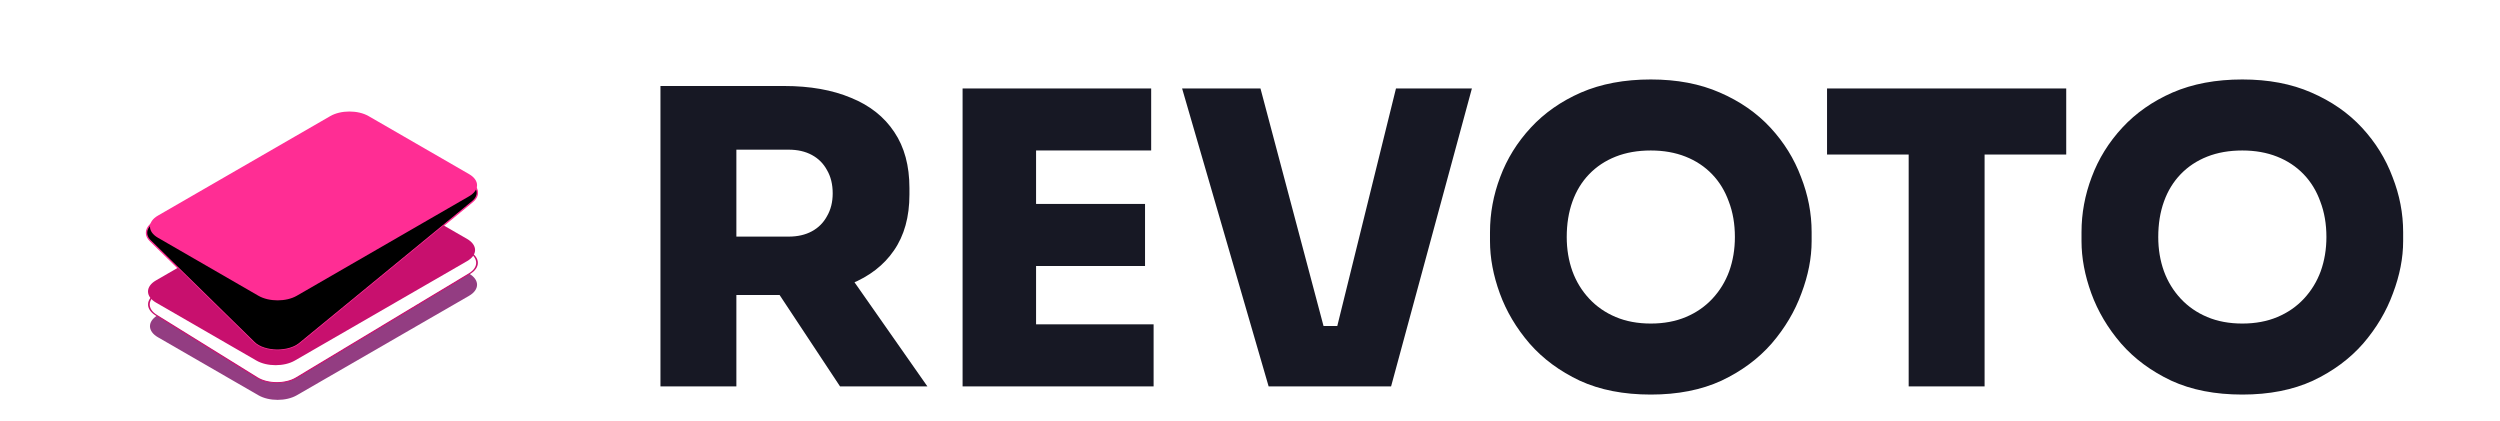
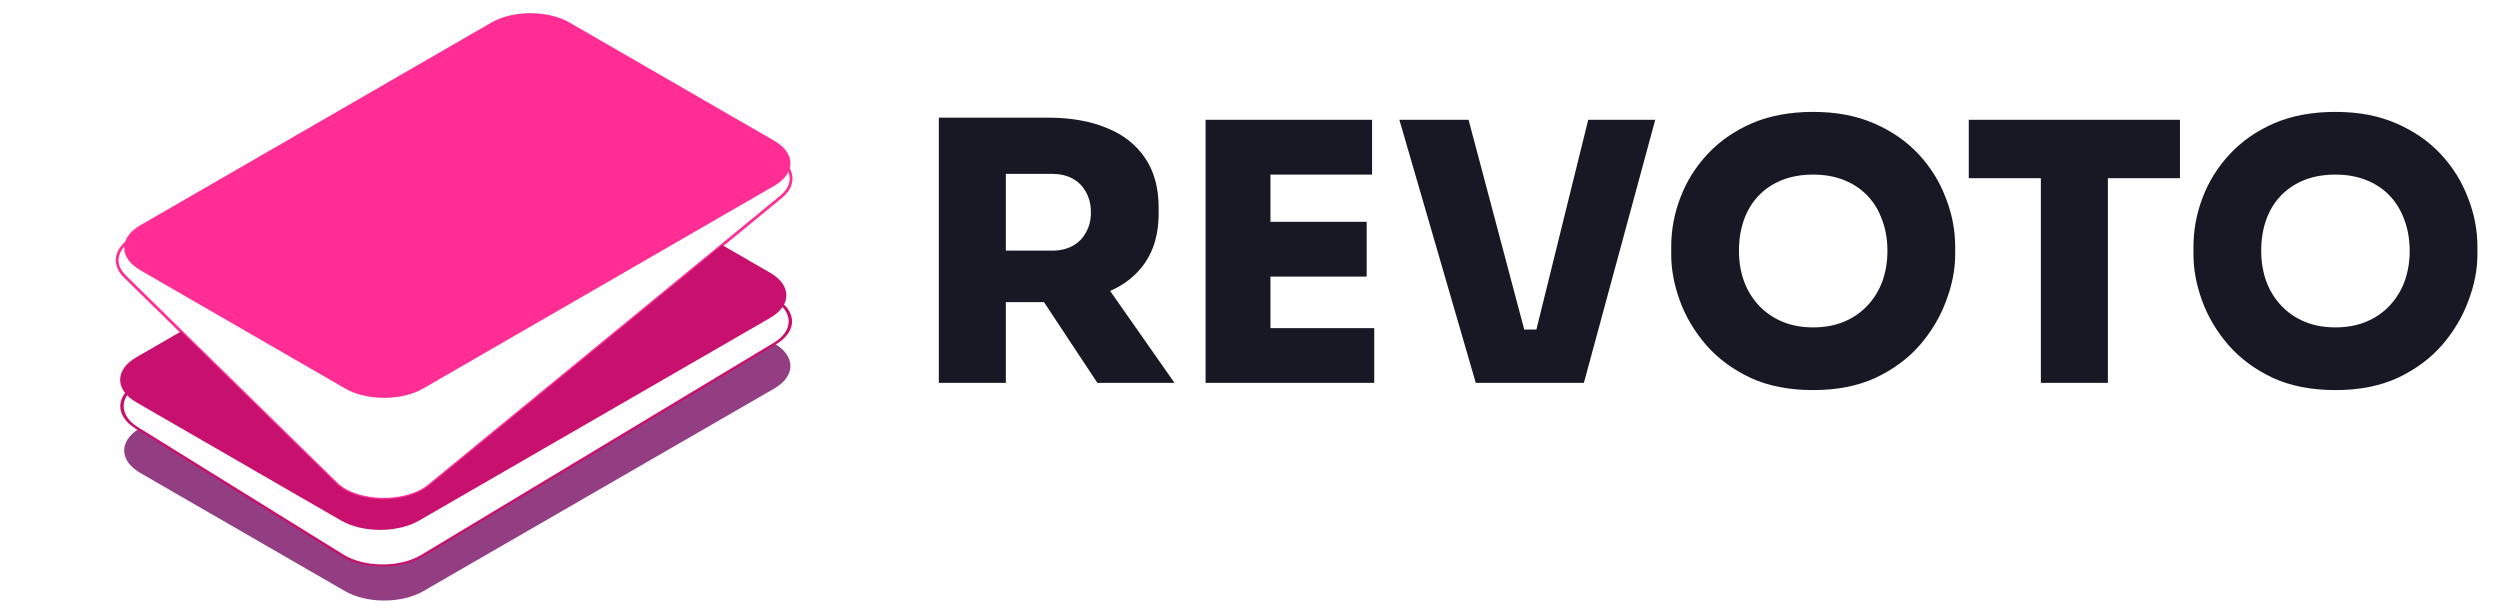
- <svg xmlns="http://www.w3.org/2000/svg" viewBox="0 0 238 40">
-   <svg x="0" y="0" width="58" height="40" viewBox="58 8 110 76">
-     <rect width="0" height="0" fill="none" />
-     <path d="M45.368 111V87.448H51.32V111H45.368ZM59.448 111L52.888 101.08H59.352L66.296 111H59.448ZM49.816 103.832V99.256H55.416C56.12 99.256 56.728 99.117 57.24 98.84C57.752 98.563 58.147 98.168 58.424 97.656C58.723 97.144 58.872 96.547 58.872 95.864C58.872 95.16 58.723 94.552 58.424 94.04C58.147 93.528 57.752 93.133 57.24 92.856C56.728 92.579 56.12 92.44 55.416 92.44H49.816V87.448H55.064C57.091 87.448 58.84 87.757 60.312 88.376C61.784 88.973 62.915 89.869 63.704 91.064C64.493 92.237 64.888 93.699 64.888 95.448V95.96C64.888 97.709 64.483 99.171 63.672 100.344C62.883 101.496 61.752 102.371 60.28 102.968C58.829 103.544 57.091 103.832 55.064 103.832H49.816ZM69.055 111V87.64H74.816V111H69.055ZM74.175 111V106.136H84.031V111H74.175ZM74.175 101.56V96.696H83.359V101.56H74.175ZM74.175 92.504V87.64H83.84V92.504H74.175ZM93.049 111L86.265 87.64H92.409L97.497 106.808L96.377 106.264H99.449L98.297 106.808L103.033 87.64H108.985L102.649 111H93.049ZM123.012 111.64C120.878 111.64 119.022 111.277 117.444 110.552C115.865 109.805 114.553 108.835 113.508 107.64C112.462 106.424 111.684 105.112 111.172 103.704C110.66 102.296 110.404 100.931 110.404 99.608V98.904C110.404 97.432 110.67 95.992 111.204 94.584C111.737 93.155 112.537 91.864 113.604 90.712C114.67 89.56 115.982 88.643 117.54 87.96C119.118 87.277 120.942 86.936 123.012 86.936C125.06 86.936 126.862 87.277 128.42 87.96C129.998 88.643 131.321 89.56 132.388 90.712C133.454 91.864 134.254 93.155 134.788 94.584C135.342 95.992 135.62 97.432 135.62 98.904V99.608C135.62 100.931 135.353 102.296 134.82 103.704C134.308 105.112 133.529 106.424 132.484 107.64C131.438 108.835 130.126 109.805 128.548 110.552C126.969 111.277 125.124 111.64 123.012 111.64ZM123.012 106.072C124.036 106.072 124.953 105.901 125.764 105.56C126.574 105.219 127.268 104.739 127.844 104.12C128.42 103.501 128.857 102.787 129.156 101.976C129.454 101.144 129.604 100.248 129.604 99.288C129.604 98.264 129.444 97.336 129.124 96.504C128.825 95.672 128.388 94.957 127.812 94.36C127.236 93.763 126.542 93.304 125.732 92.984C124.921 92.664 124.014 92.504 123.012 92.504C121.988 92.504 121.07 92.664 120.26 92.984C119.449 93.304 118.756 93.763 118.18 94.36C117.604 94.957 117.166 95.672 116.868 96.504C116.569 97.336 116.42 98.264 116.42 99.288C116.42 100.248 116.569 101.144 116.868 101.976C117.166 102.787 117.604 103.501 118.18 104.12C118.756 104.739 119.449 105.219 120.26 105.56C121.07 105.901 121.988 106.072 123.012 106.072ZM143.228 111V92.184H149.18V111H143.228ZM136.828 92.824V87.64H155.58V92.824H136.828ZM169.387 111.64C167.253 111.64 165.397 111.277 163.819 110.552C162.24 109.805 160.928 108.835 159.883 107.64C158.837 106.424 158.059 105.112 157.547 103.704C157.035 102.296 156.779 100.931 156.779 99.608V98.904C156.779 97.432 157.045 95.992 157.579 94.584C158.112 93.155 158.912 91.864 159.979 90.712C161.045 89.56 162.357 88.643 163.915 87.96C165.493 87.277 167.317 86.936 169.387 86.936C171.435 86.936 173.237 87.277 174.795 87.96C176.373 88.643 177.696 89.56 178.763 90.712C179.829 91.864 180.629 93.155 181.163 94.584C181.717 95.992 181.995 97.432 181.995 98.904V99.608C181.995 100.931 181.728 102.296 181.195 103.704C180.683 105.112 179.904 106.424 178.859 107.64C177.813 108.835 176.501 109.805 174.923 110.552C173.344 111.277 171.499 111.64 169.387 111.64ZM169.387 106.072C170.411 106.072 171.328 105.901 172.139 105.56C172.949 105.219 173.643 104.739 174.219 104.12C174.795 103.501 175.232 102.787 175.531 101.976C175.829 101.144 175.979 100.248 175.979 99.288C175.979 98.264 175.819 97.336 175.499 96.504C175.2 95.672 174.763 94.957 174.187 94.36C173.611 93.763 172.917 93.304 172.107 92.984C171.296 92.664 170.389 92.504 169.387 92.504C168.363 92.504 167.445 92.664 166.635 92.984C165.824 93.304 165.131 93.763 164.555 94.36C163.979 94.957 163.541 95.672 163.243 96.504C162.944 97.336 162.795 98.264 162.795 99.288C162.795 100.248 162.944 101.144 163.243 101.976C163.541 102.787 163.979 103.501 164.555 104.12C165.131 104.739 165.824 105.219 166.635 105.56C167.445 105.901 168.363 106.072 169.387 106.072Z" fill="#171824" />
-     <path d="M142.787 57.518C144.668 58.624 144.658 60.401 142.755 61.5L111.579 79.5C109.665 80.604 106.563 80.604 104.65 79.5L86.463 69C84.605 67.927 84.551 66.206 86.303 65.096L104.391 76.31C106.309 77.499 109.563 77.513 111.511 76.341L142.787 57.518Z" fill="#933D82" />
-     <path d="M85.082 51.542C83.757 50.244 84.428 48.574 86.607 47.745L118.532 35.596C119.954 35.055 121.762 34.979 123.305 35.396L141.425 40.294C144.185 41.04 145.108 43.045 143.354 44.483L112.089 70.138C110.041 71.819 105.669 71.717 103.862 69.946L85.082 51.542Z" stroke="#FF2D94" stroke-width="0.25" />
-     <path d="M142.858 53.478C144.802 54.601 144.835 56.415 142.931 57.56L111.622 76.401C109.613 77.61 106.257 77.596 104.279 76.37L86.033 65.058C84.18 63.908 84.234 62.118 86.157 61.008L91.558 57.889L91.719 58.046L86.374 61.133C84.567 62.176 84.516 63.858 86.258 64.938L104.503 76.25C106.36 77.402 109.514 77.415 111.401 76.279L142.711 57.438C144.498 56.361 144.468 54.658 142.642 53.603L136.536 50.077L136.715 49.931L142.858 53.478Z" fill="#C8106E" />
-     <path d="M142.397 51.225C144.31 52.329 144.31 54.12 142.397 55.225L111.22 73.225C109.307 74.329 106.205 74.329 104.292 73.225L86.105 62.725C84.192 61.62 84.192 59.829 86.105 58.725L90.073 56.433L103.862 69.946C105.669 71.716 110.041 71.819 112.09 70.138L138.136 48.765L142.397 51.225Z" fill="#C8106E" />
-     <rect width="44" height="29" rx="4" transform="matrix(0.866025 -0.5 0.866025 0.5 83 49)" fill="#FF2D94" />
-   </svg>
-   <svg x="52" y="4" width="186" height="34" viewBox="40 84 146 28">
-     <rect width="0" height="0" fill="none" />
-     <path d="M45.368 111V87.448H51.32V111H45.368ZM59.448 111L52.888 101.08H59.352L66.296 111H59.448ZM49.816 103.832V99.256H55.416C56.12 99.256 56.728 99.117 57.24 98.84C57.752 98.563 58.147 98.168 58.424 97.656C58.723 97.144 58.872 96.547 58.872 95.864C58.872 95.16 58.723 94.552 58.424 94.04C58.147 93.528 57.752 93.133 57.24 92.856C56.728 92.579 56.12 92.44 55.416 92.44H49.816V87.448H55.064C57.091 87.448 58.84 87.757 60.312 88.376C61.784 88.973 62.915 89.869 63.704 91.064C64.493 92.237 64.888 93.699 64.888 95.448V95.96C64.888 97.709 64.483 99.171 63.672 100.344C62.883 101.496 61.752 102.371 60.28 102.968C58.829 103.544 57.091 103.832 55.064 103.832H49.816ZM69.055 111V87.64H74.816V111H69.055ZM74.175 111V106.136H84.031V111H74.175ZM74.175 101.56V96.696H83.359V101.56H74.175ZM74.175 92.504V87.64H83.84V92.504H74.175ZM93.049 111L86.265 87.64H92.409L97.497 106.808L96.377 106.264H99.449L98.297 106.808L103.033 87.64H108.985L102.649 111H93.049ZM123.012 111.64C120.878 111.64 119.022 111.277 117.444 110.552C115.865 109.805 114.553 108.835 113.508 107.64C112.462 106.424 111.684 105.112 111.172 103.704C110.66 102.296 110.404 100.931 110.404 99.608V98.904C110.404 97.432 110.67 95.992 111.204 94.584C111.737 93.155 112.537 91.864 113.604 90.712C114.67 89.56 115.982 88.643 117.54 87.96C119.118 87.277 120.942 86.936 123.012 86.936C125.06 86.936 126.862 87.277 128.42 87.96C129.998 88.643 131.321 89.56 132.388 90.712C133.454 91.864 134.254 93.155 134.788 94.584C135.342 95.992 135.62 97.432 135.62 98.904V99.608C135.62 100.931 135.353 102.296 134.82 103.704C134.308 105.112 133.529 106.424 132.484 107.64C131.438 108.835 130.126 109.805 128.548 110.552C126.969 111.277 125.124 111.64 123.012 111.64ZM123.012 106.072C124.036 106.072 124.953 105.901 125.764 105.56C126.574 105.219 127.268 104.739 127.844 104.12C128.42 103.501 128.857 102.787 129.156 101.976C129.454 101.144 129.604 100.248 129.604 99.288C129.604 98.264 129.444 97.336 129.124 96.504C128.825 95.672 128.388 94.957 127.812 94.36C127.236 93.763 126.542 93.304 125.732 92.984C124.921 92.664 124.014 92.504 123.012 92.504C121.988 92.504 121.07 92.664 120.26 92.984C119.449 93.304 118.756 93.763 118.18 94.36C117.604 94.957 117.166 95.672 116.868 96.504C116.569 97.336 116.42 98.264 116.42 99.288C116.42 100.248 116.569 101.144 116.868 101.976C117.166 102.787 117.604 103.501 118.18 104.12C118.756 104.739 119.449 105.219 120.26 105.56C121.07 105.901 121.988 106.072 123.012 106.072ZM143.228 111V92.184H149.18V111H143.228ZM136.828 92.824V87.64H155.58V92.824H136.828ZM169.387 111.64C167.253 111.64 165.397 111.277 163.819 110.552C162.24 109.805 160.928 108.835 159.883 107.64C158.837 106.424 158.059 105.112 157.547 103.704C157.035 102.296 156.779 100.931 156.779 99.608V98.904C156.779 97.432 157.045 95.992 157.579 94.584C158.112 93.155 158.912 91.864 159.979 90.712C161.045 89.56 162.357 88.643 163.915 87.96C165.493 87.277 167.317 86.936 169.387 86.936C171.435 86.936 173.237 87.277 174.795 87.96C176.373 88.643 177.696 89.56 178.763 90.712C179.829 91.864 180.629 93.155 181.163 94.584C181.717 95.992 181.995 97.432 181.995 98.904V99.608C181.995 100.931 181.728 102.296 181.195 103.704C180.683 105.112 179.904 106.424 178.859 107.64C177.813 108.835 176.501 109.805 174.923 110.552C173.344 111.277 171.499 111.64 169.387 111.64ZM169.387 106.072C170.411 106.072 171.328 105.901 172.139 105.56C172.949 105.219 173.643 104.739 174.219 104.12C174.795 103.501 175.232 102.787 175.531 101.976C175.829 101.144 175.979 100.248 175.979 99.288C175.979 98.264 175.819 97.336 175.499 96.504C175.2 95.672 174.763 94.957 174.187 94.36C173.611 93.763 172.917 93.304 172.107 92.984C171.296 92.664 170.389 92.504 169.387 92.504C168.363 92.504 167.445 92.664 166.635 92.984C165.824 93.304 165.131 93.763 164.555 94.36C163.979 94.957 163.541 95.672 163.243 96.504C162.944 97.336 162.795 98.264 162.795 99.288C162.795 100.248 162.944 101.144 163.243 101.976C163.541 102.787 163.979 103.501 164.555 104.12C165.131 104.739 165.824 105.219 166.635 105.56C167.445 105.901 168.363 106.072 169.387 106.072Z" fill="#171824" />
-     <path d="M142.787 57.518C144.668 58.624 144.658 60.401 142.755 61.5L111.579 79.5C109.665 80.604 106.563 80.604 104.65 79.5L86.463 69C84.605 67.927 84.551 66.206 86.303 65.096L104.391 76.31C106.309 77.499 109.563 77.513 111.511 76.341L142.787 57.518Z" fill="#933D82" />
-     <path d="M85.082 51.542C83.757 50.244 84.428 48.574 86.607 47.745L118.532 35.596C119.954 35.055 121.762 34.979 123.305 35.396L141.425 40.294C144.185 41.04 145.108 43.045 143.354 44.483L112.089 70.138C110.041 71.819 105.669 71.717 103.862 69.946L85.082 51.542Z" stroke="#FF2D94" stroke-width="0.25" />
-     <path d="M142.858 53.478C144.802 54.601 144.835 56.415 142.931 57.56L111.622 76.401C109.613 77.61 106.257 77.596 104.279 76.37L86.033 65.058C84.18 63.908 84.234 62.118 86.157 61.008L91.558 57.889L91.719 58.046L86.374 61.133C84.567 62.176 84.516 63.858 86.258 64.938L104.503 76.25C106.36 77.402 109.514 77.415 111.401 76.279L142.711 57.438C144.498 56.361 144.468 54.658 142.642 53.603L136.536 50.077L136.715 49.931L142.858 53.478Z" fill="#C8106E" />
-     <path d="M142.397 51.225C144.31 52.329 144.31 54.12 142.397 55.225L111.22 73.225C109.307 74.329 106.205 74.329 104.292 73.225L86.105 62.725C84.192 61.62 84.192 59.829 86.105 58.725L90.073 56.433L103.862 69.946C105.669 71.716 110.041 71.819 112.09 70.138L138.136 48.765L142.397 51.225Z" fill="#C8106E" />
-     <rect width="44" height="29" rx="4" transform="matrix(0.866025 -0.5 0.866025 0.5 83 49)" fill="#FF2D94" />
-   </svg>
+ <svg xmlns="http://www.w3.org/2000/svg" width="222" height="54" viewBox="0 0 222 54" fill="none">
+   <path d="M83.368 34V10.448H89.32V34H83.368ZM97.448 34L90.888 24.08H97.352L104.296 34H97.448ZM87.816 26.832V22.256H93.416C94.12 22.256 94.728 22.117 95.24 21.84C95.752 21.563 96.147 21.168 96.424 20.656C96.723 20.144 96.872 19.547 96.872 18.864C96.872 18.16 96.723 17.552 96.424 17.04C96.147 16.528 95.752 16.133 95.24 15.856C94.728 15.579 94.12 15.44 93.416 15.44H87.816V10.448H93.064C95.091 10.448 96.84 10.757 98.312 11.376C99.784 11.973 100.915 12.869 101.704 14.064C102.493 15.237 102.888 16.699 102.888 18.448V18.96C102.888 20.709 102.483 22.171 101.672 23.344C100.883 24.496 99.752 25.371 98.28 25.968C96.829 26.544 95.091 26.832 93.064 26.832H87.816ZM107.056 34V10.64H112.816V34H107.056ZM112.176 34V29.136H122.032V34H112.176ZM112.176 24.56V19.696H121.36V24.56H112.176ZM112.176 15.504V10.64H121.84V15.504H112.176ZM131.049 34L124.265 10.64H130.409L135.497 29.808L134.377 29.264H137.449L136.297 29.808L141.033 10.64H146.985L140.649 34H131.049ZM161.012 34.64C158.878 34.64 157.022 34.277 155.444 33.552C153.865 32.805 152.553 31.835 151.508 30.64C150.462 29.424 149.684 28.112 149.172 26.704C148.66 25.296 148.404 23.931 148.404 22.608V21.904C148.404 20.432 148.67 18.992 149.204 17.584C149.737 16.155 150.537 14.864 151.604 13.712C152.67 12.56 153.982 11.643 155.54 10.96C157.118 10.277 158.942 9.936 161.012 9.936C163.06 9.936 164.862 10.277 166.42 10.96C167.998 11.643 169.321 12.56 170.388 13.712C171.454 14.864 172.254 16.155 172.788 17.584C173.342 18.992 173.62 20.432 173.62 21.904V22.608C173.62 23.931 173.353 25.296 172.82 26.704C172.308 28.112 171.529 29.424 170.484 30.64C169.438 31.835 168.126 32.805 166.548 33.552C164.969 34.277 163.124 34.64 161.012 34.64ZM161.012 29.072C162.036 29.072 162.953 28.901 163.764 28.56C164.574 28.219 165.268 27.739 165.844 27.12C166.42 26.501 166.857 25.787 167.156 24.976C167.454 24.144 167.604 23.248 167.604 22.288C167.604 21.264 167.444 20.336 167.124 19.504C166.825 18.672 166.388 17.957 165.812 17.36C165.236 16.763 164.542 16.304 163.732 15.984C162.921 15.664 162.014 15.504 161.012 15.504C159.988 15.504 159.07 15.664 158.26 15.984C157.449 16.304 156.756 16.763 156.18 17.36C155.604 17.957 155.166 18.672 154.868 19.504C154.569 20.336 154.42 21.264 154.42 22.288C154.42 23.248 154.569 24.144 154.868 24.976C155.166 25.787 155.604 26.501 156.18 27.12C156.756 27.739 157.449 28.219 158.26 28.56C159.07 28.901 159.988 29.072 161.012 29.072ZM181.228 34V15.184H187.18V34H181.228ZM174.828 15.824V10.64H193.58V15.824H174.828ZM207.387 34.64C205.253 34.64 203.397 34.277 201.819 33.552C200.24 32.805 198.928 31.835 197.883 30.64C196.837 29.424 196.059 28.112 195.547 26.704C195.035 25.296 194.779 23.931 194.779 22.608V21.904C194.779 20.432 195.045 18.992 195.579 17.584C196.112 16.155 196.912 14.864 197.979 13.712C199.045 12.56 200.357 11.643 201.915 10.96C203.493 10.277 205.317 9.936 207.387 9.936C209.435 9.936 211.237 10.277 212.795 10.96C214.373 11.643 215.696 12.56 216.763 13.712C217.829 14.864 218.629 16.155 219.163 17.584C219.717 18.992 219.995 20.432 219.995 21.904V22.608C219.995 23.931 219.728 25.296 219.195 26.704C218.683 28.112 217.904 29.424 216.859 30.64C215.813 31.835 214.501 32.805 212.923 33.552C211.344 34.277 209.499 34.64 207.387 34.64ZM207.387 29.072C208.411 29.072 209.328 28.901 210.139 28.56C210.949 28.219 211.643 27.739 212.219 27.12C212.795 26.501 213.232 25.787 213.531 24.976C213.829 24.144 213.979 23.248 213.979 22.288C213.979 21.264 213.819 20.336 213.499 19.504C213.2 18.672 212.763 17.957 212.187 17.36C211.611 16.763 210.917 16.304 210.107 15.984C209.296 15.664 208.389 15.504 207.387 15.504C206.363 15.504 205.445 15.664 204.635 15.984C203.824 16.304 203.131 16.763 202.555 17.36C201.979 17.957 201.541 18.672 201.243 19.504C200.944 20.336 200.795 21.264 200.795 22.288C200.795 23.248 200.944 24.144 201.243 24.976C201.541 25.787 201.979 26.501 202.555 27.12C203.131 27.739 203.824 28.219 204.635 28.56C205.445 28.901 206.363 29.072 207.387 29.072Z" fill="#171824" />
+   <path d="M68.786 30.518C70.668 31.624 70.658 33.401 68.755 34.5L37.578 52.5C35.665 53.604 32.563 53.604 30.65 52.5L12.463 42C10.605 40.927 10.551 39.205 12.303 38.096L30.391 49.31C32.309 50.499 35.563 50.513 37.511 49.341L68.786 30.518Z" fill="#933D82" />
+   <path d="M11.082 24.542C9.757 23.244 10.428 21.574 12.607 20.745L44.532 8.596C45.954 8.055 47.762 7.979 49.305 8.396L67.425 13.294C70.185 14.04 71.108 16.045 69.354 17.483L38.089 43.138C36.041 44.819 31.669 44.717 29.862 42.946L11.082 24.542Z" stroke="#FF2D94" stroke-width="0.25" />
+   <path d="M68.859 26.479C70.802 27.601 70.834 29.415 68.931 30.561L37.621 49.401C35.612 50.61 32.256 50.596 30.279 49.37L12.033 38.058C10.179 36.908 10.235 35.118 12.158 34.008L17.558 30.889L17.718 31.046L12.373 34.133C10.567 35.176 10.516 36.858 12.257 37.938L30.503 49.25C32.361 50.401 35.514 50.415 37.401 49.279L68.71 30.438C70.498 29.361 70.468 27.658 68.642 26.604L62.536 23.077L62.714 22.931L68.859 26.479Z" fill="#C8106E" />
+   <path d="M68.397 24.225C70.31 25.329 70.31 27.12 68.397 28.225L37.22 46.225C35.307 47.329 32.205 47.329 30.292 46.225L12.105 35.725C10.192 34.62 10.192 32.829 12.105 31.725L16.073 29.433L29.862 42.946C31.669 44.717 36.041 44.819 38.089 43.138L64.136 21.765L68.397 24.225Z" fill="#C8106E" />
+   <rect width="44" height="29" rx="4" transform="matrix(0.866025 -0.5 0.866025 0.5 9 22)" fill="#FF2D94" />
</svg>
